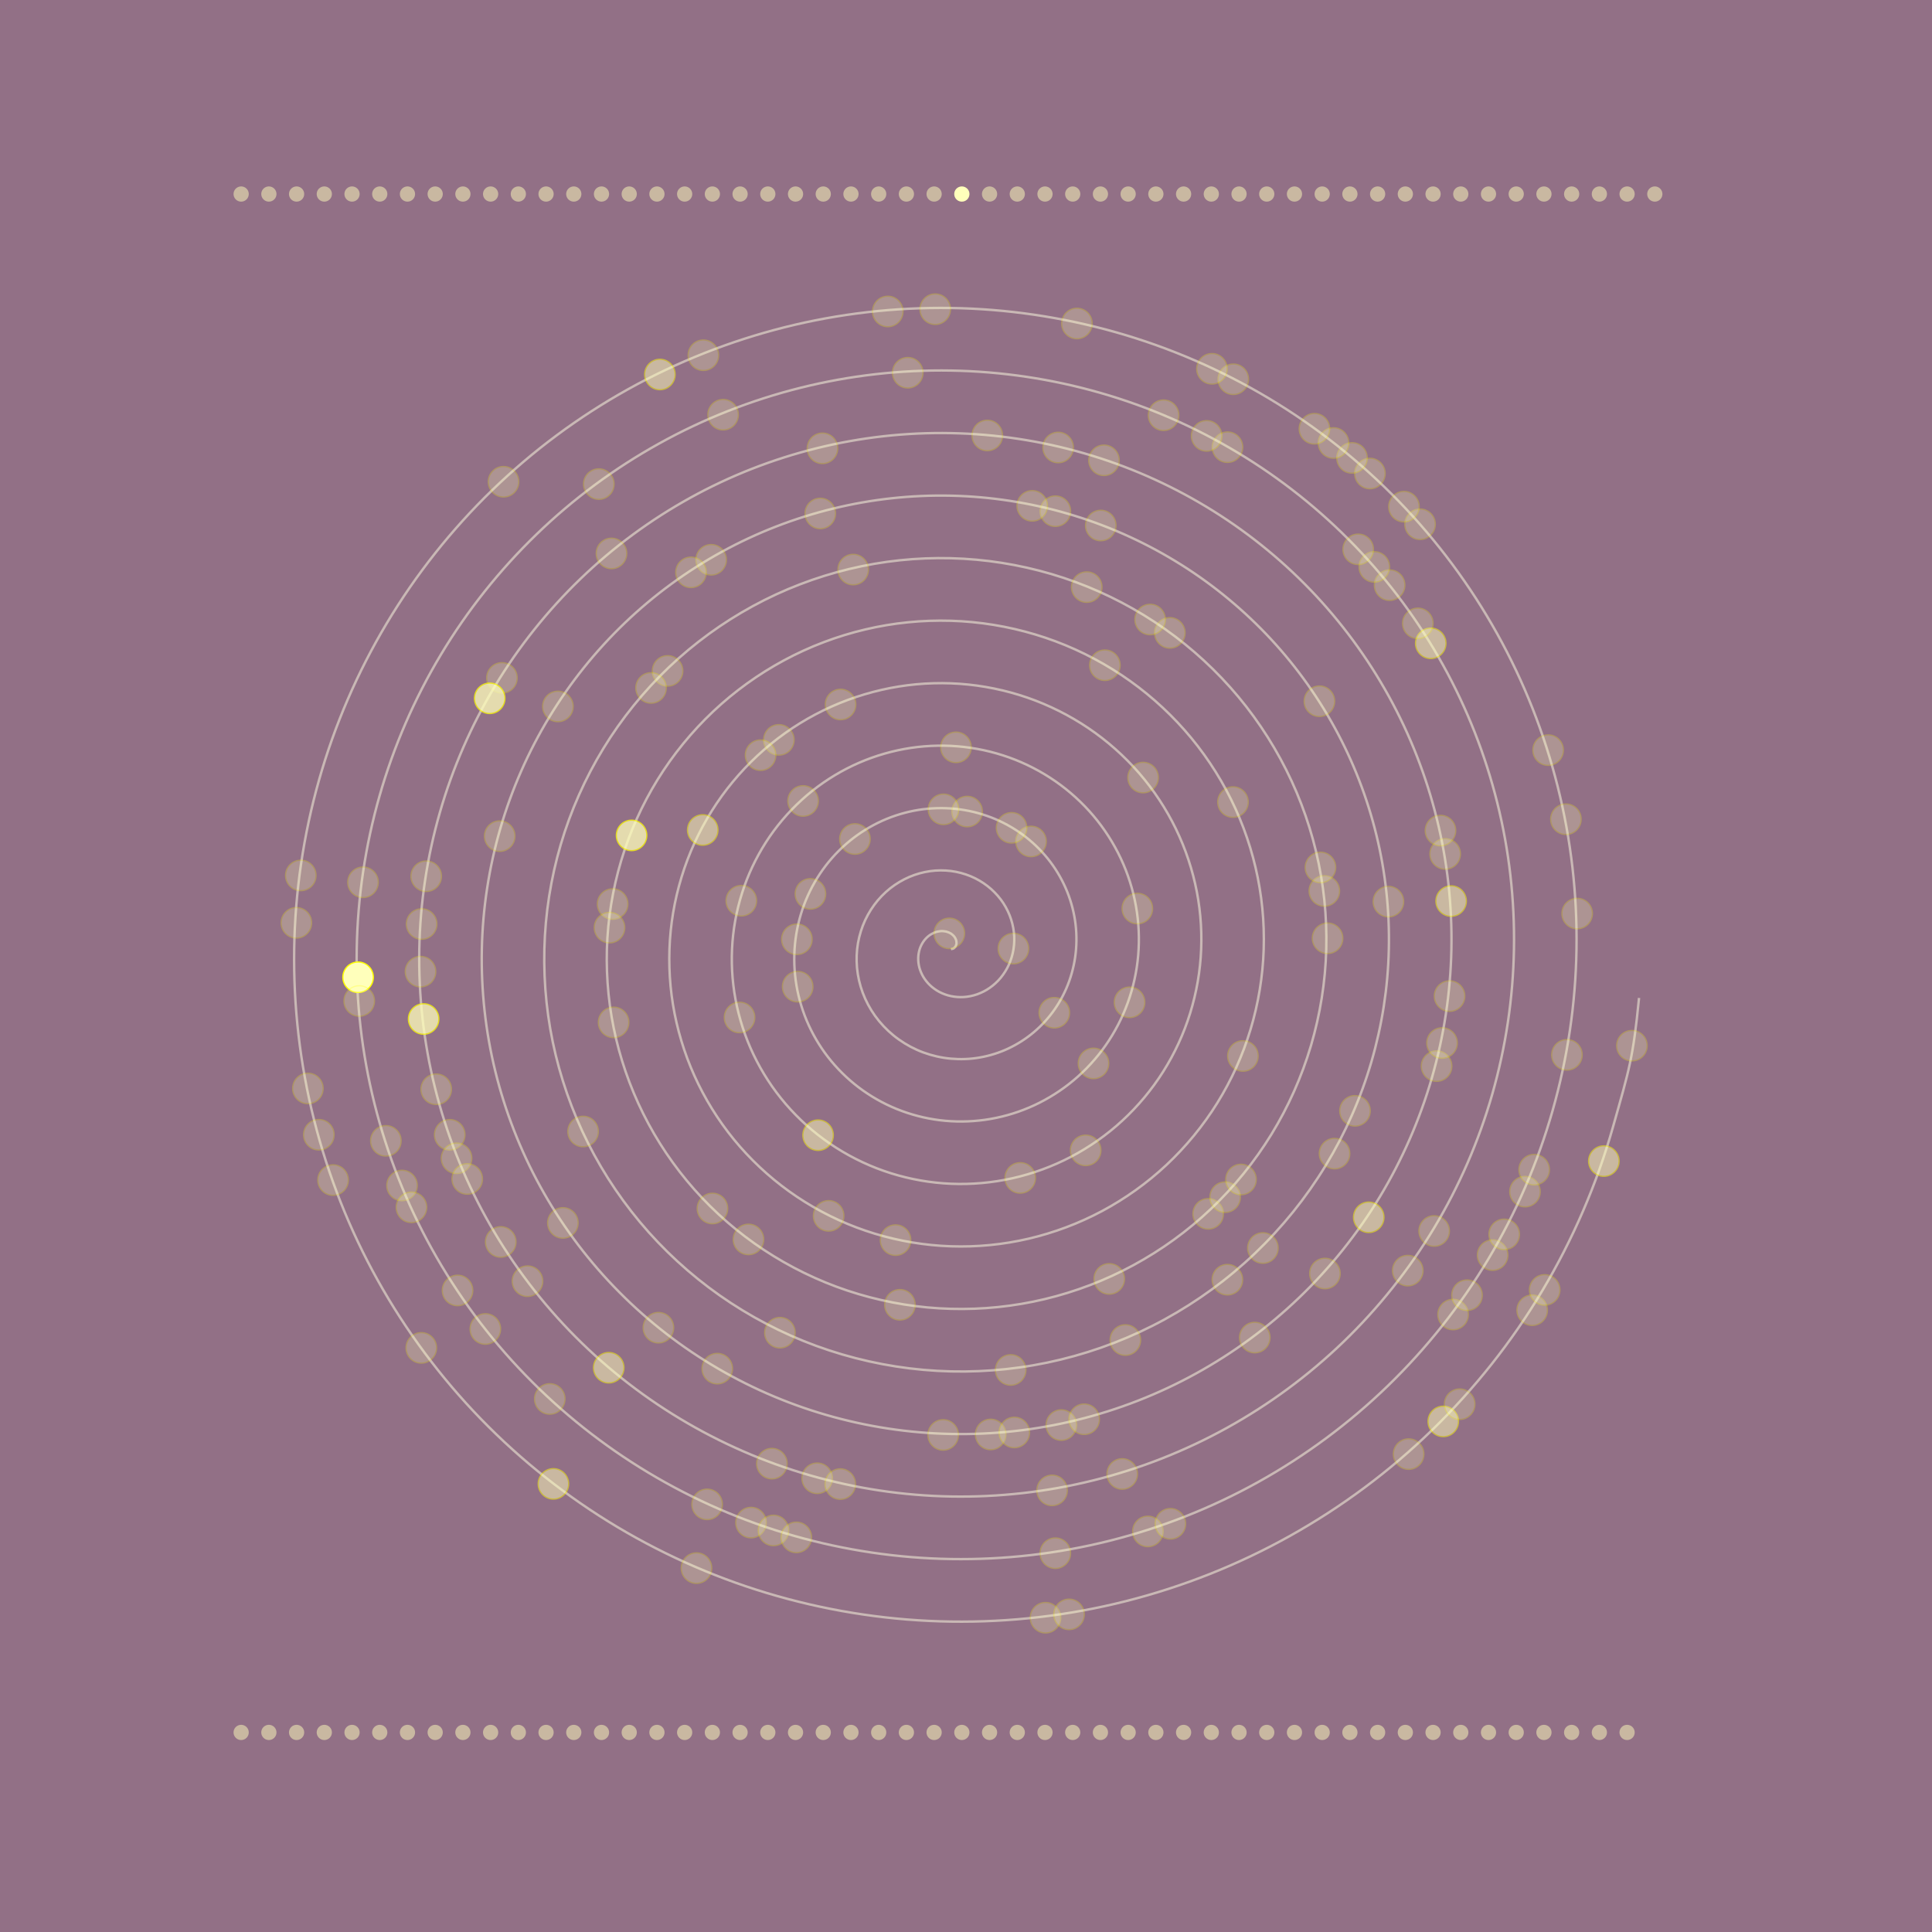
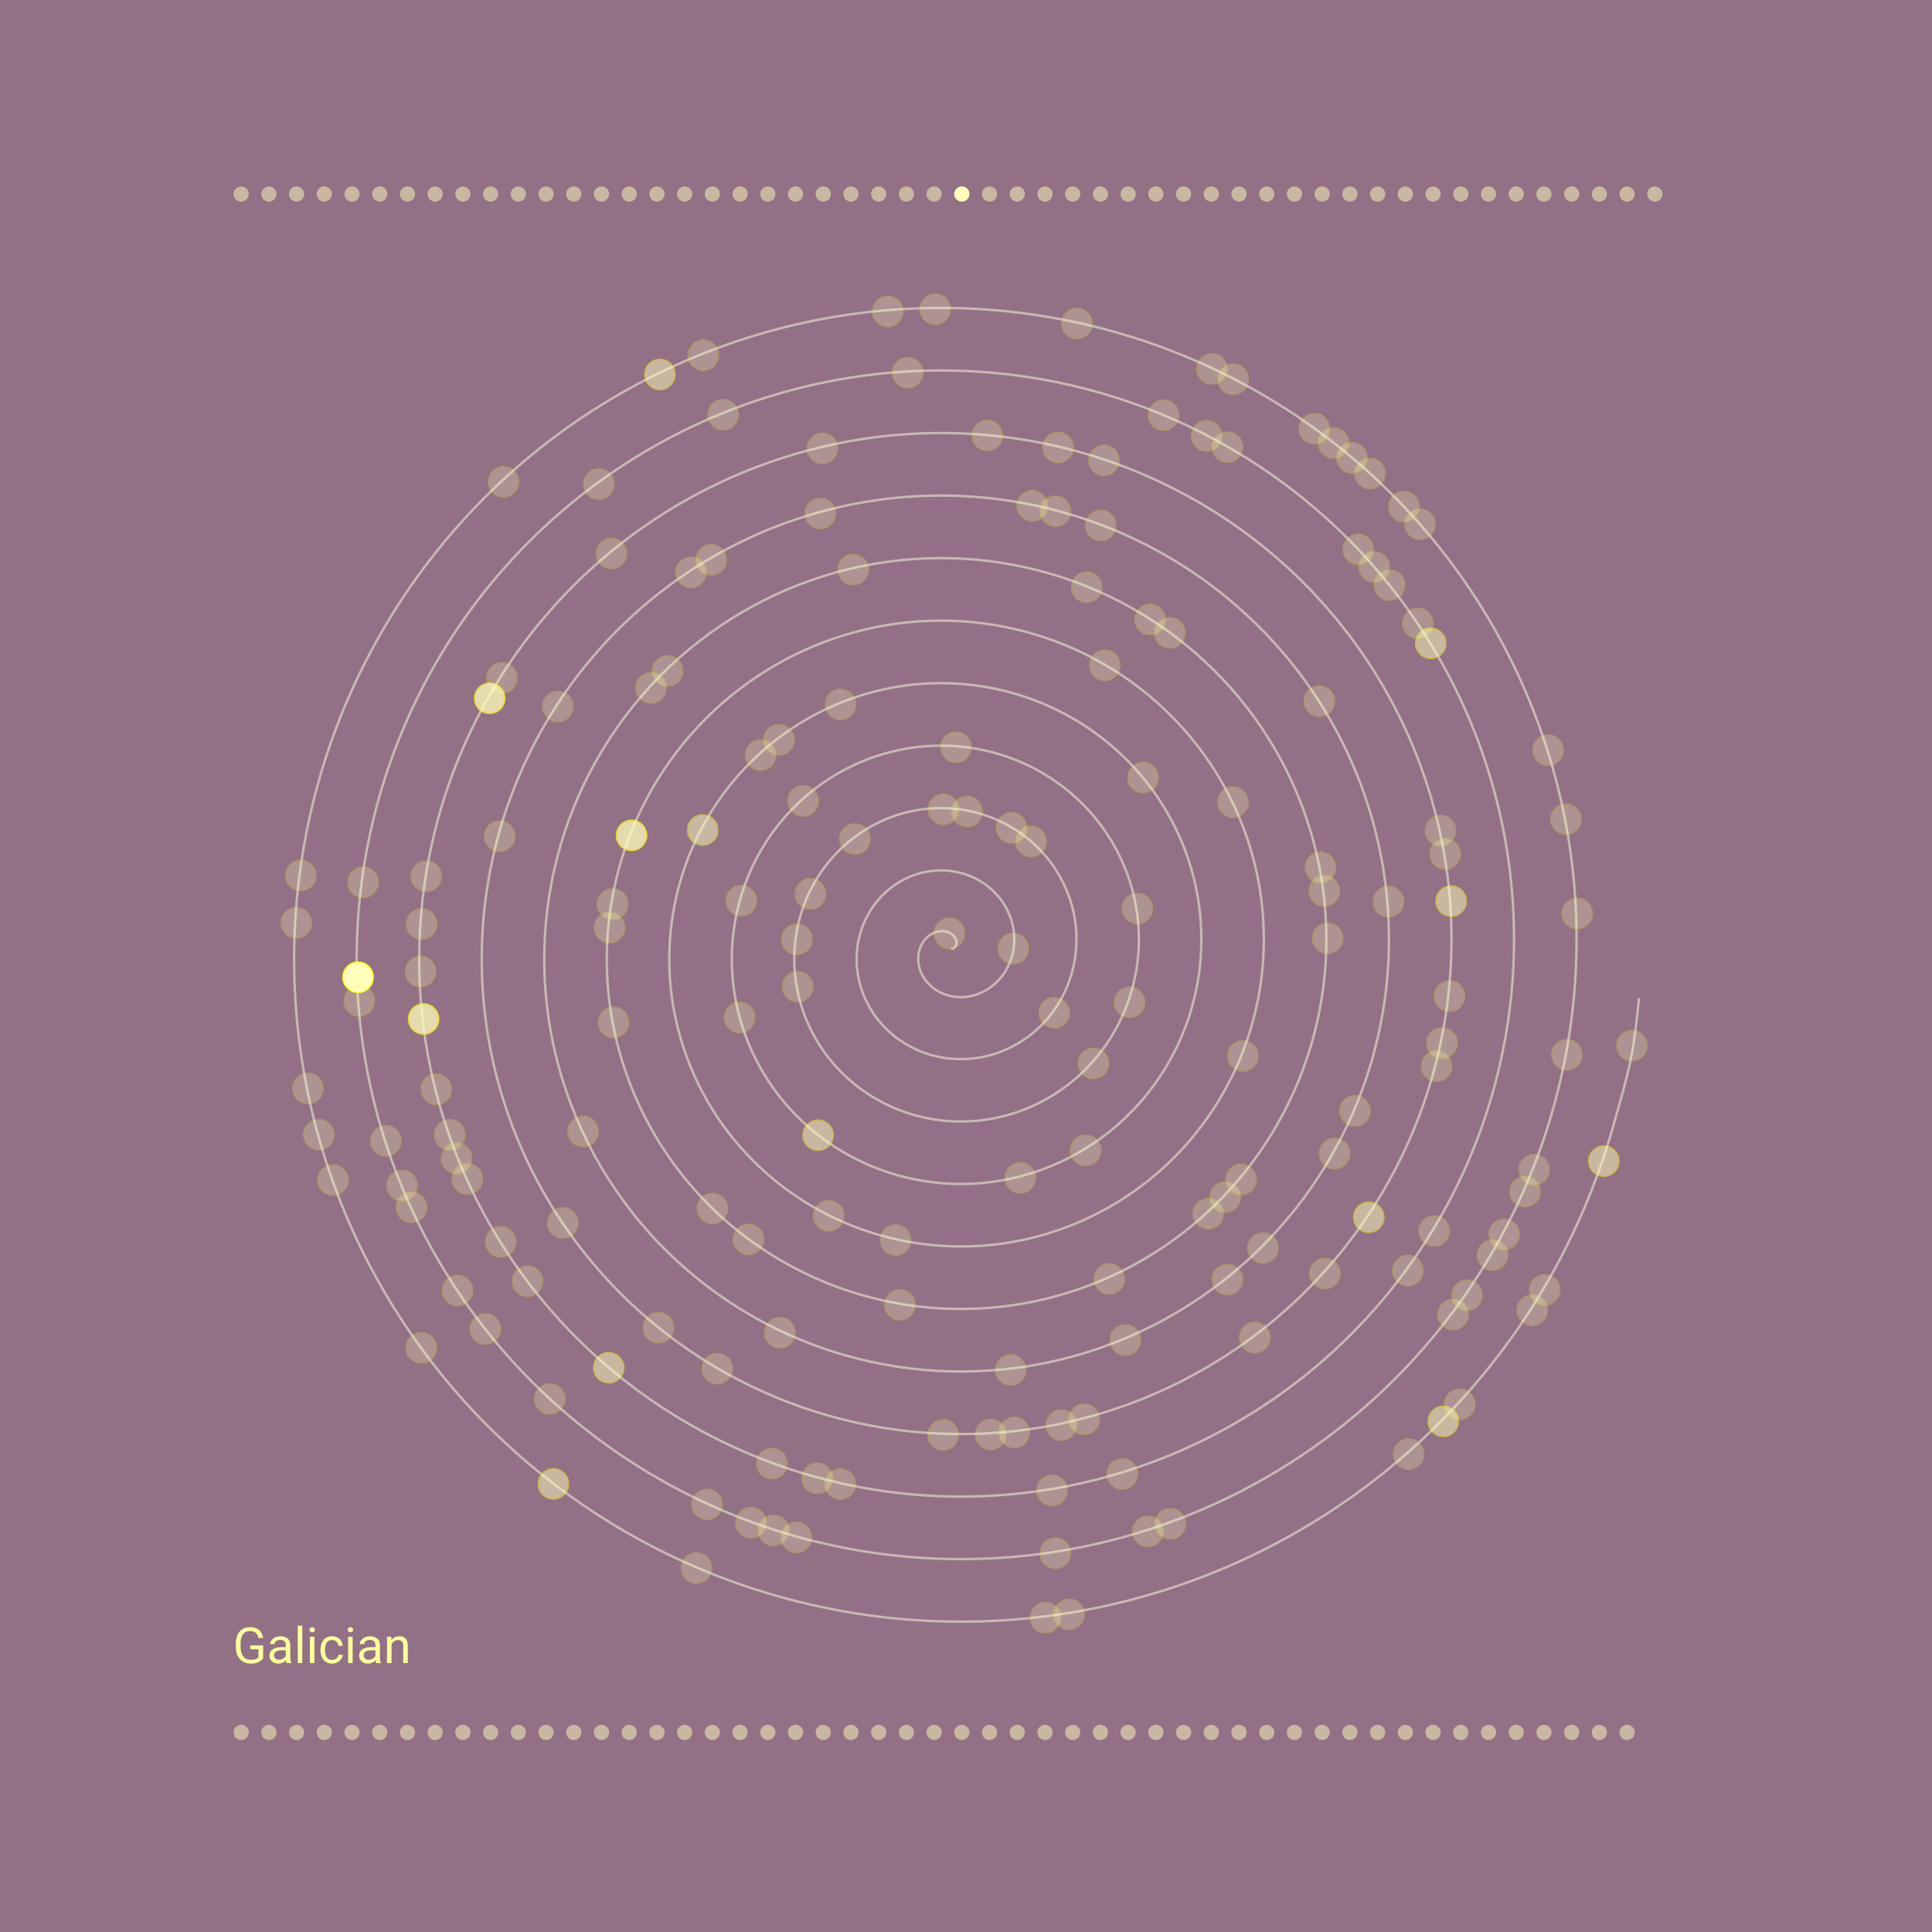
<svg xmlns="http://www.w3.org/2000/svg" version="1.1" id="Layer_1" x="0px" y="0px" width="697px" height="697px" viewBox="0 0 697 697" enable-background="new 0 0 697 697" xml:space="preserve">
  <g id="bg">
    <rect fill="#927086" width="697" height="697" />
  </g>
  <g id="spiral">
    <path d="m343.07 342.44s0.837-0.203 0.908-0.238c0.066-0.044 0.633-0.564 0.722-0.696 0.088-0.141 0.339-0.812 0.365-1.058s-0.02-0.952-0.115-1.261c-0.092-0.317-0.41-0.961-0.666-1.287-0.25-0.326-0.794-0.837-1.216-1.104-0.414-0.256-1.143-0.582-1.701-0.715-0.562-0.132-1.4-0.211-2.06-0.158-0.655 0.063-1.538 0.246-2.223 0.529-0.684 0.291-1.521 0.766-2.158 1.287-0.637 0.52-1.347 1.269-1.849 2.027-0.502 0.748-1.001 1.727-1.295 2.672-0.292 0.941-0.503 2.097-0.521 3.164-0.019 1.066 0.104 2.311 0.403 3.422 0.303 1.106 0.795 2.334 1.431 3.393 0.635 1.049 1.487 2.15 2.45 3.051 0.962 0.898 2.145 1.771 3.386 2.415 1.244 0.646 2.688 1.183 4.137 1.479 1.448 0.303 3.066 0.439 4.628 0.338 1.556-0.105 3.227-0.424 4.777-0.971 1.553-0.549 3.147-1.343 4.559-2.328 1.418-0.986 2.801-2.224 3.953-3.613 1.146-1.395 2.197-3.023 2.975-4.752 0.775-1.719 1.375-3.649 1.675-5.598 0.311-1.948 0.375-4.037 0.143-6.082-0.229-2.037-0.74-4.152-1.533-6.136-0.795-1.982-1.877-3.967-3.217-5.729-1.344-1.771-2.969-3.446-4.793-4.85-1.82-1.408-3.9-2.635-6.105-3.543-2.202-0.898-4.607-1.561-7.06-1.867-2.441-0.303-5.021-0.31-7.541 0.052-2.526 0.36-5.085 1.058-7.501 2.099-2.411 1.04-4.773 2.435-6.898 4.116-2.114 1.692-4.09 3.702-5.741 5.96-1.65 2.248-3.066 4.787-4.104 7.467-1.03 2.678-1.755 5.57-2.063 8.517-0.302 2.943-0.236 6.003 0.247 9.008 0.488 2.998 1.375 6.013 2.661 8.859 1.286 2.848 2.971 5.59 5.018 8.064 2.034 2.469 4.441 4.74 7.123 6.636 2.68 1.905 5.668 3.511 8.821 4.675 3.165 1.161 6.541 1.945 9.979 2.245 3.438 0.312 6.99 0.188 10.463-0.431 3.48-0.616 6.955-1.692 10.228-3.229 3.271-1.541 6.407-3.524 9.229-5.914 2.824-2.391 5.396-5.186 7.541-8.285 2.146-3.112 3.936-6.551 5.229-10.189 1.286-3.643 2.141-7.513 2.44-11.441 0.31-3.933 0.115-7.968-0.625-11.928-0.744-3.95-2.006-7.881-3.791-11.572-1.779-3.703-4.063-7.238-6.805-10.402-2.742-3.174-5.926-6.047-9.465-8.438-3.538-2.398-7.433-4.372-11.547-5.791-4.116-1.43-8.472-2.337-12.899-2.644-4.428-0.303-8.947-0.046-13.381 0.818-4.437 0.872-8.814 2.328-12.945 4.354-4.13 2.037-8.047 4.619-11.568 7.705s-6.69 6.664-9.331 10.632c-2.646 3.967-4.81 8.313-6.361 12.905-1.542 4.602-2.521 9.44-2.829 14.359-0.304 4.92 0.018 9.934 1.014 14.843 1.005 4.92 2.641 9.748 4.919 14.308 2.274 4.56 5.161 8.868 8.601 12.737 3.438 3.869 7.403 7.335 11.8 10.226 4.39 2.895 9.198 5.246 14.271 6.92 5.068 1.676 10.401 2.727 15.815 3.023 5.416 0.309 10.917-0.08 16.308-1.207 5.39-1.121 10.683-2.953 15.664-5.477 4.984-2.53 9.688-5.712 13.906-9.495 4.219-3.787 7.99-8.146 11.125-12.967 3.137-4.82 5.682-10.084 7.484-15.639 1.801-5.543 2.906-11.362 3.213-17.276 0.307-5.906-0.144-11.9-1.396-17.764-1.258-5.87-3.271-11.607-6.043-17.021-2.768-5.412-6.258-10.506-10.395-15.083-4.135-4.565-8.887-8.63-14.137-12.016-5.247-3.387-10.966-6.116-16.988-8.049-6.025-1.93-12.336-3.103-18.741-3.41-6.399-0.301-12.879 0.212-19.226 1.597-6.342 1.385-12.547 3.587-18.387 6.602-5.84 3.023-11.323 6.805-16.24 11.293-4.921 4.485-9.291 9.625-12.92 15.303-3.631 5.677-6.554 11.848-8.611 18.354-2.059 6.497-3.292 13.301-3.602 20.195-0.304 6.901 0.273 13.864 1.785 20.688 1.512 6.815 3.904 13.479 7.171 19.745 3.261 6.269 7.352 12.147 12.184 17.41 4.84 5.271 10.37 9.935 16.475 13.813 6.102 3.88 12.732 6.989 19.71 9.178 6.982 2.188 14.271 3.48 21.659 3.79 7.391 0.311 14.852-0.338 22.146-1.976 7.3-1.641 14.412-4.225 21.109-7.73 6.693-3.51 12.967-7.896 18.582-13.08 5.615-5.185 10.586-11.115 14.707-17.642 4.125-6.53 7.426-13.619 9.736-21.073 2.315-7.457 3.682-15.242 3.983-23.122 0.31-7.883-0.396-15.832-2.168-23.607-1.764-7.768-4.537-15.338-8.297-22.462-3.754-7.122-8.443-13.786-13.979-19.755-5.527-5.959-11.851-11.23-18.812-15.604-6.959-4.372-14.5-7.86-22.434-10.305-7.933-2.441-16.201-3.87-24.58-4.179-8.374-0.31-16.814 0.468-25.063 2.362-8.251 1.896-16.28 4.857-23.831 8.859-7.55 4.002-14.604 9.001-20.911 14.88-6.316 5.88-11.895 12.587-16.509 19.977-4.619 7.387-8.295 15.382-10.864 23.792-2.574 8.408-4.063 17.171-4.371 26.04-0.305 8.866 0.533 17.808 2.557 26.523 2.019 8.728 5.17 17.216 9.422 25.192 4.25 7.978 9.543 15.427 15.771 22.081 6.232 6.663 13.338 12.545 21.146 17.399 7.812 4.866 16.273 8.736 25.154 11.434 8.885 2.697 18.136 4.249 27.499 4.56 9.359 0.311 18.785-0.591 27.988-2.741 9.201-2.15 18.146-5.49 26.551-9.986 8.4-4.497 16.242-10.094 23.254-16.67 7.008-6.576 13.188-14.078 18.297-22.313 5.113-8.241 9.168-17.162 11.992-26.516 2.824-9.361 4.446-19.109 4.752-28.967 0.309-9.855-0.662-19.765-2.938-29.442-2.272-9.678-5.81-19.085-10.552-27.909-4.744-8.832-10.641-17.064-17.563-24.426-6.926-7.359-14.814-13.839-23.484-19.19-8.664-5.357-18.041-9.607-27.879-12.562-9.836-2.953-20.07-4.638-30.42-4.945-10.351-0.309-20.75 0.723-30.904 3.13-10.156 2.406-20.01 6.126-29.271 11.115-9.263 4.99-17.881 11.187-25.591 18.459-7.708 7.282-14.485 15.56-20.094 24.655-5.602 9.098-10.036 18.927-13.117 29.239-3.079 10.313-4.829 21.033-5.139 31.875-0.303 10.843 0.794 21.738 3.324 32.369 2.529 10.633 6.443 20.944 11.679 30.632s11.732 18.698 19.358 26.766c7.625 8.058 16.299 15.137 25.82 20.979 9.52 5.854 19.807 10.481 30.598 13.689 10.789 3.209 22.003 5.016 33.338 5.321 11.336 0.311 22.721-0.854 33.834-3.509 11.104-2.661 21.877-6.762 31.988-12.242 10.108-5.482 19.521-12.276 27.926-20.258 8.41-7.969 15.789-17.041 21.889-26.98 6.098-9.953 10.904-20.696 14.246-31.963 3.33-11.27 5.213-22.976 5.521-34.806 0.309-11.829-0.916-23.702-3.703-35.286-2.783-11.582-7.076-22.813-12.81-33.347-5.729-10.543-12.821-20.346-21.146-29.1-8.32-8.753-17.783-16.439-28.158-22.777-10.377-6.346-21.574-11.354-33.316-14.817-11.745-3.456-23.938-5.402-36.265-5.711-12.319-0.31-24.682 0.985-36.745 3.896-12.063 2.917-23.742 7.396-34.713 13.373-10.965 5.977-21.161 13.381-30.268 22.046-9.101 8.674-17.083 18.521-23.677 29.327-6.585 10.797-11.776 22.461-15.374 34.678-3.588 12.219-5.598 24.902-5.905 37.721-0.304 12.816 1.05 25.67 4.092 38.213 3.039 12.535 7.712 24.674 13.937 36.069 6.224 11.392 13.922 21.979 22.945 31.437 9.018 9.448 19.261 17.735 30.49 24.565 11.23 6.841 23.344 12.22 36.043 15.938 12.694 3.721 25.872 5.791 39.178 6.101 13.313 0.312 26.657-1.107 39.668-4.283 13.016-3.164 25.615-8.021 37.438-14.49 11.82-6.473 22.802-14.477 32.601-23.846 9.801-9.36 18.389-20.001 25.475-31.654 7.078-11.661 12.648-24.232 16.496-37.4 3.85-13.181 5.986-26.845 6.289-40.646 0.311-13.796-1.172-27.638-4.469-41.123-3.297-13.496-8.349-26.552-15.066-38.795-6.717-12.252-15.02-23.624-24.731-33.771-9.721-10.155-20.746-19.041-32.83-26.367-12.082-7.334-25.109-13.09-38.766-17.065-13.646-3.977-27.804-6.179-42.103-6.487-14.288-0.31-28.621 1.242-42.584 4.672-13.969 3.421-27.482 8.656-40.157 15.62-12.671 6.965-24.439 15.566-34.938 25.634-10.499 10.067-19.685 21.493-27.265 33.999-7.571 12.511-13.521 25.996-17.625 40.127-4.104 14.121-6.369 28.772-6.678 43.556-0.304 14.791 1.309 29.609 4.861 44.049 3.553 14.446 8.979 28.42 16.188 41.521 7.212 13.1 16.114 25.255 26.53 36.104 10.414 10.853 22.226 20.337 35.166 28.155 12.941 7.827 26.881 13.964 41.484 18.192 14.597 4.23 29.741 6.56 45.018 6.867 15.286 0.309 30.592-1.365 45.512-5.052 14.916-3.678 29.349-9.29 42.877-16.748 13.531-7.457 26.078-16.67 37.273-27.425 11.201-10.764 20.984-22.973 29.06-36.336 8.065-13.372 14.396-27.769 18.756-42.852 4.356-15.072 6.754-30.702 7.059-46.48 0.307-15.771-1.434-31.576-5.242-46.967-3.807-15.392-9.611-30.279-17.313-44.234-7.705-13.962-17.214-26.903-28.322-38.451-11.111-11.54-23.713-21.632-37.504-29.945-13.791-8.321-28.65-14.836-44.203-19.322-15.555-4.486-31.674-6.945-47.946-7.255-16.264-0.309-32.554 1.498-48.425 5.438-15.872 3.932-31.218 9.927-45.601 17.877-14.382 7.951-27.72 17.763-39.609 29.222-11.893 11.46-22.285 24.453-30.854 38.673-8.56 14.22-15.269 29.529-19.879 45.565-4.613 16.025-7.14 32.642-7.447 49.399-0.306 16.768 1.568 33.542 5.633 49.895 4.059 16.343 10.242 32.146 18.44 46.957 8.197 14.811 18.309 28.534 30.11 40.777 11.813 12.244 25.198 22.938 39.845 31.743 14.646 8.813 30.421 15.707 46.923 20.45 16.512 4.742 33.612 7.326 50.862 7.634 17.256 0.312 34.53-1.632 51.354-5.815 16.821-4.188 33.077-10.562 48.317-19.006 15.236-8.442 29.354-18.854 41.951-31.013 12.588-12.153 23.58-25.933 32.646-41.009 9.053-15.072 16.141-31.312 21.006-48.288 4.869-16.985 7.521-34.582 7.828-52.326 0.307-17.745-1.693-35.508-6.017-52.813-4.315-17.295-10.877-34.008-19.565-49.672-8.688-15.665-19.402-30.185-31.91-43.124-12.506-12.94-26.677-24.233-42.179-33.532-15.5-9.31-32.188-16.582-49.646-21.58-17.459-4.998-35.543-7.713-53.787-8.021-18.236-0.31-36.489 1.763-54.265 6.206-17.779 4.441-34.951 11.194-51.045 20.134-16.092 8.938-30.997 19.947-44.281 32.809-13.293 12.854-24.891 27.415-34.439 43.345-9.548 15.929-17.014 33.074-22.135 51.005-5.121 17.938-7.906 36.512-8.215 55.243-0.305 18.731 1.824 37.481 6.397 55.729 4.574 18.255 11.514 35.887 20.698 52.403 9.182 16.521 20.495 31.813 33.699 45.449 13.206 13.638 28.164 25.537 44.517 35.33 16.352 9.806 33.955 17.454 52.369 22.709 18.41 5.245 37.474 8.095 56.698 8.399 19.228 0.31 38.46-1.887 57.193-6.583 18.729-4.708 36.813-11.83 53.762-21.263 16.943-9.435 32.635-21.053 46.623-34.602 13.986-13.55 26.186-28.905 36.229-45.681 10.041-16.784 17.887-34.847 23.264-53.736 5.377-18.882 8.291-38.44 8.596-58.161 0.311-19.72-1.949-39.438-6.779-58.646-4.828-19.209-12.146-37.756-21.824-55.121-9.676-17.373-21.594-33.461-35.493-47.795-13.9-14.333-29.642-26.832-46.854-37.129-17.207-10.287-35.723-18.317-55.09-23.826-19.367-5.501-39.412-8.479-59.625-8.789-20.213-0.309-40.425 2.02-60.11 6.973-19.679 4.964-38.68 12.466-56.479 22.392-17.803 9.926-34.278 22.143-48.96 36.388-14.683 14.254-27.484 30.386-38.023 48.024-10.534 17.639-18.759 36.608-24.392 56.452-5.633 19.842-8.674 40.372-8.982 61.078-0.304 20.708 2.084 41.413 7.166 61.573 5.087 20.16 12.782 39.615 22.955 57.845 10.164 18.229 22.691 35.095 37.287 50.133 14.599 15.028 31.127 28.128 49.188 38.918 18.062 10.779 37.488 19.189 57.808 24.944 20.32 5.767 41.348 8.868 62.543 9.178 21.202 0.309 42.401-2.145 63.034-7.354 20.635-5.22 40.553-13.1 59.205-23.521 18.653-10.419 35.914-23.233 51.295-38.188 15.381-14.94 28.791-31.866 39.817-50.353 11.025-18.494 19.634-38.381 25.521-59.178 5.887-20.794 7.209-24.704 9.358-46.396" fill="none" opacity=".5" stroke="#FFFFE3" stroke-miterlimit="10" stroke-width=".876" />
  </g>
  <g fill="#ffb" stroke="#ff0" stroke-width=".44">
    <circle id="l2" opacity="0.25" cx="342.49" cy="336.73" r="5.5" />
    <circle id="l10" opacity="0.25" cx="365.6" cy="342.21" r="5.5" />
    <circle id="l32" opacity="0.25" cx="380.36" cy="365.36" r="5.5" />
    <circle id="l40" opacity="0.25" cx="371.96" cy="303.57" r="5.5" />
    <circle id="l41" opacity="0.25" cx="364.95" cy="298.65" r="5.5" />
    <circle id="l43" opacity="0.25" cx="348.92" cy="292.78" r="5.5" />
    <circle id="l44" opacity="0.25" cx="340.38" cy="291.98" r="5.5" />
    <circle id="l48" opacity="0.25" cx="308.43" cy="302.68" r="5.5" />
    <circle id="l51" opacity="0.25" cx="292.38" cy="322.48" r="5.5" />
    <circle id="l53" opacity="0.25" cx="287.49" cy="338.86" r="5.5" />
    <circle id="l55" opacity="0.25" cx="287.78" cy="355.96" r="5.5" />
    <circle id="l71" opacity="0.25" cx="394.5" cy="383.64" r="5.5" />
    <circle id="l74" opacity="0.25" cx="407.51" cy="361.6" r="5.5" />
    <circle id="l78" opacity="0.25" cx="410.32" cy="327.77" r="5.5" />
    <circle id="l89" opacity="0.25" cx="344.89" cy="269.61" r="5.5" />
    <circle id="l96" opacity="0.25" cx="289.73" cy="288.96" r="5.5" />
    <circle id="l101" opacity="0.25" cx="267.44" cy="324.95" r="5.5" />
    <circle id="l106" opacity="0.25" cx="266.81" cy="367.07" r="5.5" />
    <circle id="l112" opacity="0.5" cx="295.14" cy="409.54" r="5.5" />
    <circle id="l121" opacity="0.25" cx="368.06" cy="424.95" r="5.5" />
    <circle id="l124" opacity="0.25" cx="391.68" cy="415.01" r="5.5" />
    <circle id="l142" opacity="0.25" cx="412.39" cy="280.52" r="5.5" />
    <circle id="l156" opacity="0.25" cx="303.25" cy="254.15" r="5.5" />
    <circle id="l159" opacity="0.25" cx="280.99" cy="266.92" r="5.5" />
    <circle id="l160" opacity="0.25" cx="274.39" cy="272.43" r="5.5" />
    <circle id="l164" opacity="0.5" cx="253.52" cy="299.43" r="5.5" />
    <circle id="l183" opacity="0.25" cx="298.95" cy="438.64" r="5.5" />
    <circle id="l186" opacity="0.25" cx="323.09" cy="447.39" r="5.5" />
    <circle id="l204" opacity="0.25" cx="448.4" cy="380.96" r="5.5" />
    <circle id="l215" opacity="0.25" cx="444.82" cy="289.36" r="5.5" />
    <circle id="l223" opacity="0.25" cx="398.6" cy="239.99" r="5.5" />
    <circle id="l247" opacity="0.75" cx="227.85" cy="301.38" r="5.5" />
    <circle id="l250" opacity="0.25" cx="221.02" cy="326.15" r="5.5" />
    <circle id="l251" opacity="0.25" cx="219.9" cy="334.66" r="5.5" />
    <circle id="l255" opacity="0.25" cx="221.37" cy="368.84" r="5.5" />
    <circle id="l264" opacity="0.25" cx="257.03" cy="435.98" r="5.5" />
    <circle id="l266" opacity="0.25" cx="270.03" cy="447.14" r="5.5" />
    <circle id="l273" opacity="0.25" cx="324.66" cy="470.72" r="5.5" />
    <circle id="l282" opacity="0.25" cx="400.18" cy="461.38" r="5.5" />
    <circle id="l287" opacity="0.25" cx="435.88" cy="437.91" r="5.5" />
    <circle id="l288" opacity="0.25" cx="441.99" cy="431.9" r="5.5" />
    <circle id="l289" opacity="0.25" cx="447.71" cy="425.52" r="5.5" />
    <circle id="l300" opacity="0.25" cx="478.95" cy="338.5" r="5.5" />
    <circle id="l302" opacity="0.25" cx="477.78" cy="321.42" r="5.5" />
    <circle id="l303" opacity="0.25" cx="476.38" cy="312.94" r="5.5" />
    <circle id="l315" opacity="0.25" cx="422.04" cy="228.32" r="5.5" />
    <circle id="l316" opacity="0.25" cx="414.93" cy="223.5" r="5.5" />
    <circle id="l319" opacity="0.25" cx="392.06" cy="211.81" r="5.5" />
    <circle id="l329" opacity="0.25" cx="307.8" cy="205.48" r="5.5" />
    <circle id="l338" opacity="0.25" cx="240.85" cy="242.04" r="5.5" />
    <circle id="l339" opacity="0.25" cx="234.88" cy="248.18" r="5.5" />
    <circle id="l359" opacity="0.25" cx="210.36" cy="408.21" r="5.5" />
    <circle id="l371" opacity="0.25" cx="281.37" cy="480.79" r="5.5" />
    <circle id="l381" opacity="0.25" cx="364.62" cy="494.23" r="5.5" />
    <circle id="l386" opacity="0.25" cx="405.99" cy="483.44" r="5.5" />
    <circle id="l391" opacity="0.25" cx="442.8" cy="461.67" r="5.5" />
    <circle id="l393" opacity="0.25" cx="455.61" cy="450.24" r="5.5" />
    <circle id="l398" opacity="0.25" cx="481.46" cy="416.18" r="5.5" />
    <circle id="l400" opacity="0.25" cx="488.84" cy="400.75" r="5.5" />
    <circle id="l409" opacity="0.25" cx="500.9" cy="325.28" r="5.5" />
    <circle id="l418" opacity="0.25" cx="476" cy="252.98" r="5.5" />
    <circle id="l430" opacity="0.25" cx="397.12" cy="189.58" r="5.5" />
    <circle id="l432" opacity="0.25" cx="380.74" cy="184.42" r="5.5" />
    <circle id="l433" opacity="0.25" cx="372.4" cy="182.49" r="5.5" />
    <circle id="l442" opacity="0.25" cx="295.93" cy="185.24" r="5.5" />
    <circle id="l447" opacity="0.25" cx="256.56" cy="201.95" r="5.5" />
    <circle id="l448" opacity="0.25" cx="249.29" cy="206.48" r="5.5" />
    <circle id="l456" opacity="0.25" cx="201.28" cy="254.86" r="5.5" />
    <circle id="l462" opacity="0.25" cx="180.28" cy="301.65" r="5.5" />
    <circle id="l479" opacity="0.25" cx="203.07" cy="441.19" r="5.5" />
    <circle id="l485" opacity="0.25" cx="237.54" cy="478.99" r="5.5" />
    <circle id="l488" opacity="0.25" cx="258.77" cy="493.76" r="5.5" />
    <circle id="l498" opacity="0.25" cx="340.26" cy="517.67" r="5.5" />
    <circle id="l500" opacity="0.25" cx="357.4" cy="517.5" r="5.5" />
    <circle id="l501" opacity="0.25" cx="365.94" cy="516.79" r="5.5" />
    <circle id="l503" opacity="0.25" cx="382.89" cy="514.11" r="5.5" />
    <circle id="l504" opacity="0.25" cx="391.14" cy="512.02" r="5.5" />
    <circle id="l512" opacity="0.25" cx="452.68" cy="482.55" r="5.5" />
    <circle id="l516" opacity="0.25" cx="477.99" cy="459.44" r="5.5" />
    <circle id="l519" opacity="0.5" cx="493.8" cy="439.16" r="5.5" />
    <circle id="l526" opacity="0.25" cx="518.28" cy="384.62" r="5.5" />
    <circle id="l527" opacity="0.25" cx="520.24" cy="376.28" r="5.5" />
    <circle id="l529" opacity="0.25" cx="522.96" cy="359.36" r="5.5" />
    <circle id="l533" opacity="0.5" cx="523.52" cy="325.08" r="5.5" />
    <circle id="l535" opacity="0.25" cx="521.37" cy="308.07" r="5.5" />
    <circle id="l536" opacity="0.25" cx="519.68" cy="299.64" r="5.5" />
    <circle id="l558" opacity="0.25" cx="398.28" cy="166.06" r="5.5" />
    <circle id="l560" opacity="0.25" cx="381.75" cy="161.44" r="5.5" />
    <circle id="l563" opacity="0.25" cx="356.19" cy="157.1" r="5.5" />
    <circle id="l570" opacity="0.25" cx="296.71" cy="161.74" r="5.5" />
    <circle id="l580" opacity="0.25" cx="220.6" cy="199.66" r="5.5" />
    <circle id="l587" opacity="0.25" cx="181.08" cy="244.57" r="5.5" />
    <circle id="l588" opacity="0.75" cx="176.67" cy="251.93" r="5.5" />
    <circle id="l596" opacity="0.25" cx="153.77" cy="316.12" r="5.5" />
    <circle id="l598" opacity="0.25" cx="152.11" cy="333.36" r="5.5" />
    <circle id="l600" opacity="0.25" cx="151.71" cy="350.53" r="5.5" />
    <circle id="l602" opacity="0.75" cx="152.83" cy="367.62" r="5.5" />
    <circle id="l605" opacity="0.25" cx="157.38" cy="392.97" r="5.5" />
    <circle id="l607" opacity="0.25" cx="162.25" cy="409.39" r="5.5" />
    <circle id="l608" opacity="0.25" cx="164.72" cy="417.88" r="5.5" />
    <circle id="l609" opacity="0.25" cx="168.57" cy="425.33" r="5.5" />
    <circle id="l612" opacity="0.25" cx="180.65" cy="448.05" r="5.5" />
    <circle id="l614" opacity="0.25" cx="190.31" cy="462.21" r="5.5" />
    <circle id="l619" opacity="0.5" cx="219.61" cy="493.43" r="5.5" />
    <circle id="l627" opacity="0.25" cx="278.48" cy="528.03" r="5.5" />
    <circle id="l629" opacity="0.25" cx="294.82" cy="533.31" r="5.5" />
    <circle id="l630" opacity="0.25" cx="303.14" cy="535.4" r="5.5" />
    <circle id="l639" opacity="0.25" cx="379.56" cy="537.68" r="5.5" />
    <circle id="l642" opacity="0.25" cx="404.86" cy="531.75" r="5.5" />
    <circle id="l657" opacity="0.25" cx="507.88" cy="458.4" r="5.5" />
    <circle id="l659" opacity="0.25" cx="517.4" cy="444.1" r="5.5" />
    <circle id="l685" opacity="0.5" cx="516.16" cy="232.08" r="5.5" />
    <circle id="l686" opacity="0.25" cx="511.51" cy="224.89" r="5.5" />
    <circle id="l688" opacity="0.25" cx="501.33" cy="211.1" r="5.5" />
    <circle id="l689" opacity="0.25" cx="495.8" cy="204.52" r="5.5" />
    <circle id="l690" opacity="0.25" cx="490" cy="198.18" r="5.5" />
    <circle id="l697" opacity="0.25" cx="442.84" cy="161.33" r="5.5" />
    <circle id="l698" opacity="0.25" cx="435.31" cy="157.25" r="5.5" />
    <circle id="l700" opacity="0.25" cx="419.78" cy="149.8" r="5.5" />
    <circle id="l711" opacity="0.25" cx="327.49" cy="134.47" r="5.5" />
    <circle id="l719" opacity="0.25" cx="260.87" cy="149.61" r="5.5" />
    <circle id="l725" opacity="0.25" cx="216.04" cy="174.64" r="5.5" />
    <circle id="l745" opacity="0.25" cx="130.96" cy="318.3" r="5.5" />
    <circle id="l749" opacity="1.0" cx="129.19" cy="352.56" r="5.5" />
    <circle id="l750" opacity="0.25" cx="129.6" cy="361.12" r="5.5" />
    <circle id="l756" opacity="0.25" cx="139.21" cy="411.57" r="5.5" />
    <circle id="l758" opacity="0.25" cx="145.04" cy="427.69" r="5.5" />
    <circle id="l759" opacity="0.25" cx="148.44" cy="435.56" r="5.5" />
    <circle id="l763" opacity="0.25" cx="165.07" cy="465.55" r="5.5" />
    <circle id="l765" opacity="0.25" cx="175.1" cy="479.45" r="5.5" />
    <circle id="l769" opacity="0.25" cx="198.34" cy="504.69" r="5.5" />
    <circle id="l777" opacity="0.25" cx="255.11" cy="542.72" r="5.5" />
    <circle id="l779" opacity="0.25" cx="270.95" cy="549.3" r="5.5" />
    <circle id="l780" opacity="0.25" cx="279.06" cy="552.13" r="5.5" />
    <circle id="l781" opacity="0.25" cx="287.29" cy="554.63" r="5.5" />
    <circle id="l792" opacity="0.25" cx="380.73" cy="560.34" r="5.5" />
    <circle id="l796" opacity="0.25" cx="414.12" cy="552.49" r="5.5" />
    <circle id="l797" opacity="0.25" cx="422.24" cy="549.73" r="5.5" />
    <circle id="l812" opacity="0.25" cx="524.23" cy="474.23" r="5.5" />
    <circle id="l813" opacity="0.25" cx="529.25" cy="467.27" r="5.5" />
    <circle id="l815" opacity="0.25" cx="538.49" cy="452.79" r="5.5" />
    <circle id="l816" opacity="0.25" cx="542.67" cy="445.31" r="5.5" />
    <circle id="l818" opacity="0.25" cx="550.17" cy="429.9" r="5.5" />
    <circle id="l819" opacity="0.25" cx="553.48" cy="421.98" r="5.5" />
    <circle id="l824" opacity="0.25" cx="565.3" cy="380.55" r="5.5" />
    <circle id="l830" opacity="0.25" cx="568.99" cy="329.58" r="5.5" />
    <circle id="l834" opacity="0.25" cx="564.93" cy="295.55" r="5.5" />
    <circle id="l837" opacity="0.25" cx="558.52" cy="270.62" r="5.5" />
    <circle id="l848" opacity="0.25" cx="512.31" cy="189.13" r="5.5" />
    <circle id="l849" opacity="0.25" cx="506.5" cy="182.79" r="5.5" />
    <circle id="l851" opacity="0.25" cx="494.22" cy="170.83" r="5.5" />
    <circle id="l852" opacity="0.25" cx="487.76" cy="165.2" r="5.5" />
    <circle id="l853" opacity="0.25" cx="481.09" cy="159.82" r="5.5" />
    <circle id="l854" opacity="0.25" cx="474.21" cy="154.68" r="5.5" />
    <circle id="l858" opacity="0.25" cx="444.93" cy="136.82" r="5.5" />
    <circle id="l859" opacity="0.25" cx="437.23" cy="133.05" r="5.5" />
    <circle id="l865" opacity="0.25" cx="388.52" cy="116.71" r="5.5" />
    <circle id="l871" opacity="0.25" cx="337.4" cy="111.55" r="5.5" />
    <circle id="l873" opacity="0.25" cx="320.28" cy="112.37" r="5.5" />
    <circle id="l881" opacity="0.25" cx="253.75" cy="128.15" r="5.5" />
    <circle id="l883" opacity="0.5" cx="238.07" cy="135.1" r="5.5" />
    <circle id="l891" opacity="0.25" cx="181.66" cy="173.8" r="5.5" />
    <circle id="l910" opacity="0.25" cx="108.52" cy="315.83" r="5.5" />
    <circle id="l912" opacity="0.25" cx="106.92" cy="332.92" r="5.5" />
    <circle id="l919" opacity="0.25" cx="111.08" cy="392.67" r="5.5" />
    <circle id="l921" opacity="0.25" cx="115.03" cy="409.38" r="5.5" />
    <circle id="l923" opacity="0.25" cx="120.16" cy="425.73" r="5.5" />
    <circle id="l931" opacity="0.25" cx="151.99" cy="486.27" r="5.5" />
    <circle id="l939" opacity="0.5" cx="199.65" cy="535.33" r="5.5" />
    <circle id="l946" opacity="0.25" cx="251.27" cy="565.72" r="5.5" />
    <circle id="l961" opacity="0.25" cx="377.19" cy="583.62" r="5.5" />
    <circle id="l962" opacity="0.25" cx="385.68" cy="582.41" r="5.5" />
    <circle id="l978" opacity="0.25" cx="508.19" cy="524.59" r="5.5" />
    <circle id="l980" opacity="0.5" cx="520.68" cy="512.8" r="5.5" />
    <circle id="l981" opacity="0.25" cx="526.6" cy="506.59" r="5.5" />
    <circle id="l986" opacity="0.25" cx="552.76" cy="472.68" r="5.5" />
    <circle id="l987" opacity="0.25" cx="557.27" cy="465.36" r="5.5" />
    <circle id="l993" opacity="0.5" cx="578.61" cy="418.88" r="5.5" />
    <circle id="l998" opacity="0.25" cx="588.74" cy="377.25" r="5.5" />
  </g>
+   <text x="84" y="600" fill="#FFFF99" font-family="'Roboto'" font-size="18" stroke="none" stroke-miterlimit="10" id="language">Galician</text>
  <g fill="#ffb" stroke="#ffb" stroke-miterlimit="10" stroke-width=".5">
    <circle id="nav1" opacity="0.5" cx="87" cy="70" r="2.5" />
    <circle id="nav2" opacity="0.5" cx="97" cy="70" r="2.5" />
    <circle id="nav3" opacity="0.5" cx="107" cy="70" r="2.5" />
    <circle id="nav4" opacity="0.5" cx="117" cy="70" r="2.5" />
    <circle id="nav5" opacity="0.5" cx="127" cy="70" r="2.5" />
    <circle id="nav6" opacity="0.5" cx="137" cy="70" r="2.5" />
    <circle id="nav7" opacity="0.5" cx="147" cy="70" r="2.5" />
    <circle id="nav8" opacity="0.5" cx="157" cy="70" r="2.5" />
    <circle id="nav9" opacity="0.5" cx="167" cy="70" r="2.5" />
    <circle id="nav10" opacity="0.5" cx="177" cy="70" r="2.5" />
    <circle id="nav11" opacity="0.5" cx="187" cy="70" r="2.5" />
    <circle id="nav12" opacity="0.5" cx="197" cy="70" r="2.5" />
    <circle id="nav13" opacity="0.5" cx="207" cy="70" r="2.5" />
    <circle id="nav14" opacity="0.5" cx="217" cy="70" r="2.5" />
    <circle id="nav15" opacity="0.5" cx="227" cy="70" r="2.5" />
    <circle id="nav16" opacity="0.5" cx="237" cy="70" r="2.5" />
    <circle id="nav17" opacity="0.5" cx="247" cy="70" r="2.5" />
    <circle id="nav18" opacity="0.5" cx="257" cy="70" r="2.5" />
    <circle id="nav19" opacity="0.5" cx="267" cy="70" r="2.5" />
    <circle id="nav20" opacity="0.5" cx="277" cy="70" r="2.5" />
    <circle id="nav21" opacity="0.5" cx="287" cy="70" r="2.5" />
    <circle id="nav22" opacity="0.5" cx="297" cy="70" r="2.5" />
    <circle id="nav23" opacity="0.5" cx="307" cy="70" r="2.5" />
    <circle id="nav24" opacity="0.5" cx="317" cy="70" r="2.5" />
    <circle id="nav25" opacity="0.5" cx="327" cy="70" r="2.5" />
    <circle id="nav26" opacity="0.5" cx="337" cy="70" r="2.5" />
    <circle id="nav27" opacity="1.0" cx="347" cy="70" r="2.5" />
    <circle id="nav28" opacity="0.5" cx="357" cy="70" r="2.5" />
    <circle id="nav29" opacity="0.5" cx="367" cy="70" r="2.5" />
    <circle id="nav30" opacity="0.5" cx="377" cy="70" r="2.5" />
    <circle id="nav31" opacity="0.5" cx="387" cy="70" r="2.5" />
    <circle id="nav32" opacity="0.5" cx="397" cy="70" r="2.5" />
    <circle id="nav33" opacity="0.5" cx="407" cy="70" r="2.5" />
    <circle id="nav34" opacity="0.5" cx="417" cy="70" r="2.5" />
    <circle id="nav35" opacity="0.5" cx="427" cy="70" r="2.5" />
    <circle id="nav36" opacity="0.5" cx="437" cy="70" r="2.5" />
    <circle id="nav37" opacity="0.5" cx="447" cy="70" r="2.5" />
    <circle id="nav38" opacity="0.5" cx="457" cy="70" r="2.5" />
    <circle id="nav39" opacity="0.5" cx="467" cy="70" r="2.5" />
    <circle id="nav40" opacity="0.5" cx="477" cy="70" r="2.5" />
    <circle id="nav41" opacity="0.5" cx="487" cy="70" r="2.5" />
    <circle id="nav42" opacity="0.5" cx="497" cy="70" r="2.5" />
    <circle id="nav43" opacity="0.5" cx="507" cy="70" r="2.5" />
    <circle id="nav44" opacity="0.5" cx="517" cy="70" r="2.5" />
    <circle id="nav45" opacity="0.5" cx="527" cy="70" r="2.5" />
    <circle id="nav46" opacity="0.5" cx="537" cy="70" r="2.5" />
    <circle id="nav47" opacity="0.5" cx="547" cy="70" r="2.5" />
    <circle id="nav48" opacity="0.5" cx="557" cy="70" r="2.5" />
    <circle id="nav49" opacity="0.5" cx="567" cy="70" r="2.5" />
    <circle id="nav50" opacity="0.5" cx="577" cy="70" r="2.5" />
    <circle id="nav51" opacity="0.5" cx="587" cy="70" r="2.5" />
    <circle id="nav52" opacity="0.5" cx="597" cy="70" r="2.5" />
    <circle id="nav53" opacity="0.5" cx="87" cy="625" r="2.5" />
    <circle id="nav54" opacity="0.5" cx="97" cy="625" r="2.5" />
    <circle id="nav55" opacity="0.5" cx="107" cy="625" r="2.5" />
    <circle id="nav56" opacity="0.5" cx="117" cy="625" r="2.5" />
    <circle id="nav57" opacity="0.5" cx="127" cy="625" r="2.5" />
    <circle id="nav58" opacity="0.5" cx="137" cy="625" r="2.5" />
    <circle id="nav59" opacity="0.5" cx="147" cy="625" r="2.5" />
    <circle id="nav60" opacity="0.5" cx="157" cy="625" r="2.5" />
    <circle id="nav61" opacity="0.5" cx="167" cy="625" r="2.5" />
    <circle id="nav62" opacity="0.5" cx="177" cy="625" r="2.5" />
    <circle id="nav63" opacity="0.5" cx="187" cy="625" r="2.5" />
    <circle id="nav64" opacity="0.5" cx="197" cy="625" r="2.5" />
    <circle id="nav65" opacity="0.5" cx="207" cy="625" r="2.5" />
    <circle id="nav66" opacity="0.5" cx="217" cy="625" r="2.5" />
    <circle id="nav67" opacity="0.5" cx="227" cy="625" r="2.5" />
    <circle id="nav68" opacity="0.5" cx="237" cy="625" r="2.5" />
    <circle id="nav69" opacity="0.5" cx="247" cy="625" r="2.5" />
    <circle id="nav70" opacity="0.5" cx="257" cy="625" r="2.5" />
    <circle id="nav71" opacity="0.5" cx="267" cy="625" r="2.5" />
    <circle id="nav72" opacity="0.5" cx="277" cy="625" r="2.5" />
    <circle id="nav73" opacity="0.5" cx="287" cy="625" r="2.5" />
    <circle id="nav74" opacity="0.5" cx="297" cy="625" r="2.5" />
    <circle id="nav75" opacity="0.5" cx="307" cy="625" r="2.5" />
    <circle id="nav76" opacity="0.5" cx="317" cy="625" r="2.5" />
    <circle id="nav77" opacity="0.5" cx="327" cy="625" r="2.5" />
    <circle id="nav78" opacity="0.5" cx="337" cy="625" r="2.5" />
    <circle id="nav79" opacity="0.5" cx="347" cy="625" r="2.5" />
    <circle id="nav80" opacity="0.5" cx="357" cy="625" r="2.5" />
    <circle id="nav81" opacity="0.5" cx="367" cy="625" r="2.5" />
    <circle id="nav82" opacity="0.5" cx="377" cy="625" r="2.5" />
    <circle id="nav83" opacity="0.5" cx="387" cy="625" r="2.5" />
    <circle id="nav84" opacity="0.5" cx="397" cy="625" r="2.5" />
    <circle id="nav85" opacity="0.5" cx="407" cy="625" r="2.5" />
    <circle id="nav86" opacity="0.5" cx="417" cy="625" r="2.5" />
    <circle id="nav87" opacity="0.5" cx="427" cy="625" r="2.5" />
    <circle id="nav88" opacity="0.5" cx="437" cy="625" r="2.5" />
    <circle id="nav89" opacity="0.5" cx="447" cy="625" r="2.5" />
    <circle id="nav90" opacity="0.5" cx="457" cy="625" r="2.5" />
    <circle id="nav91" opacity="0.5" cx="467" cy="625" r="2.5" />
    <circle id="nav92" opacity="0.5" cx="477" cy="625" r="2.5" />
    <circle id="nav93" opacity="0.5" cx="487" cy="625" r="2.5" />
    <circle id="nav94" opacity="0.5" cx="497" cy="625" r="2.5" />
    <circle id="nav95" opacity="0.5" cx="507" cy="625" r="2.5" />
    <circle id="nav96" opacity="0.5" cx="517" cy="625" r="2.5" />
    <circle id="nav97" opacity="0.5" cx="527" cy="625" r="2.5" />
    <circle id="nav98" opacity="0.5" cx="537" cy="625" r="2.5" />
    <circle id="nav99" opacity="0.5" cx="547" cy="625" r="2.5" />
    <circle id="nav100" opacity="0.5" cx="557" cy="625" r="2.5" />
    <circle id="nav101" opacity="0.5" cx="567" cy="625" r="2.5" />
    <circle id="nav102" opacity="0.5" cx="577" cy="625" r="2.5" />
    <circle id="nav103" opacity="0.5" cx="587" cy="625" r="2.5" />
  </g>
</svg>
